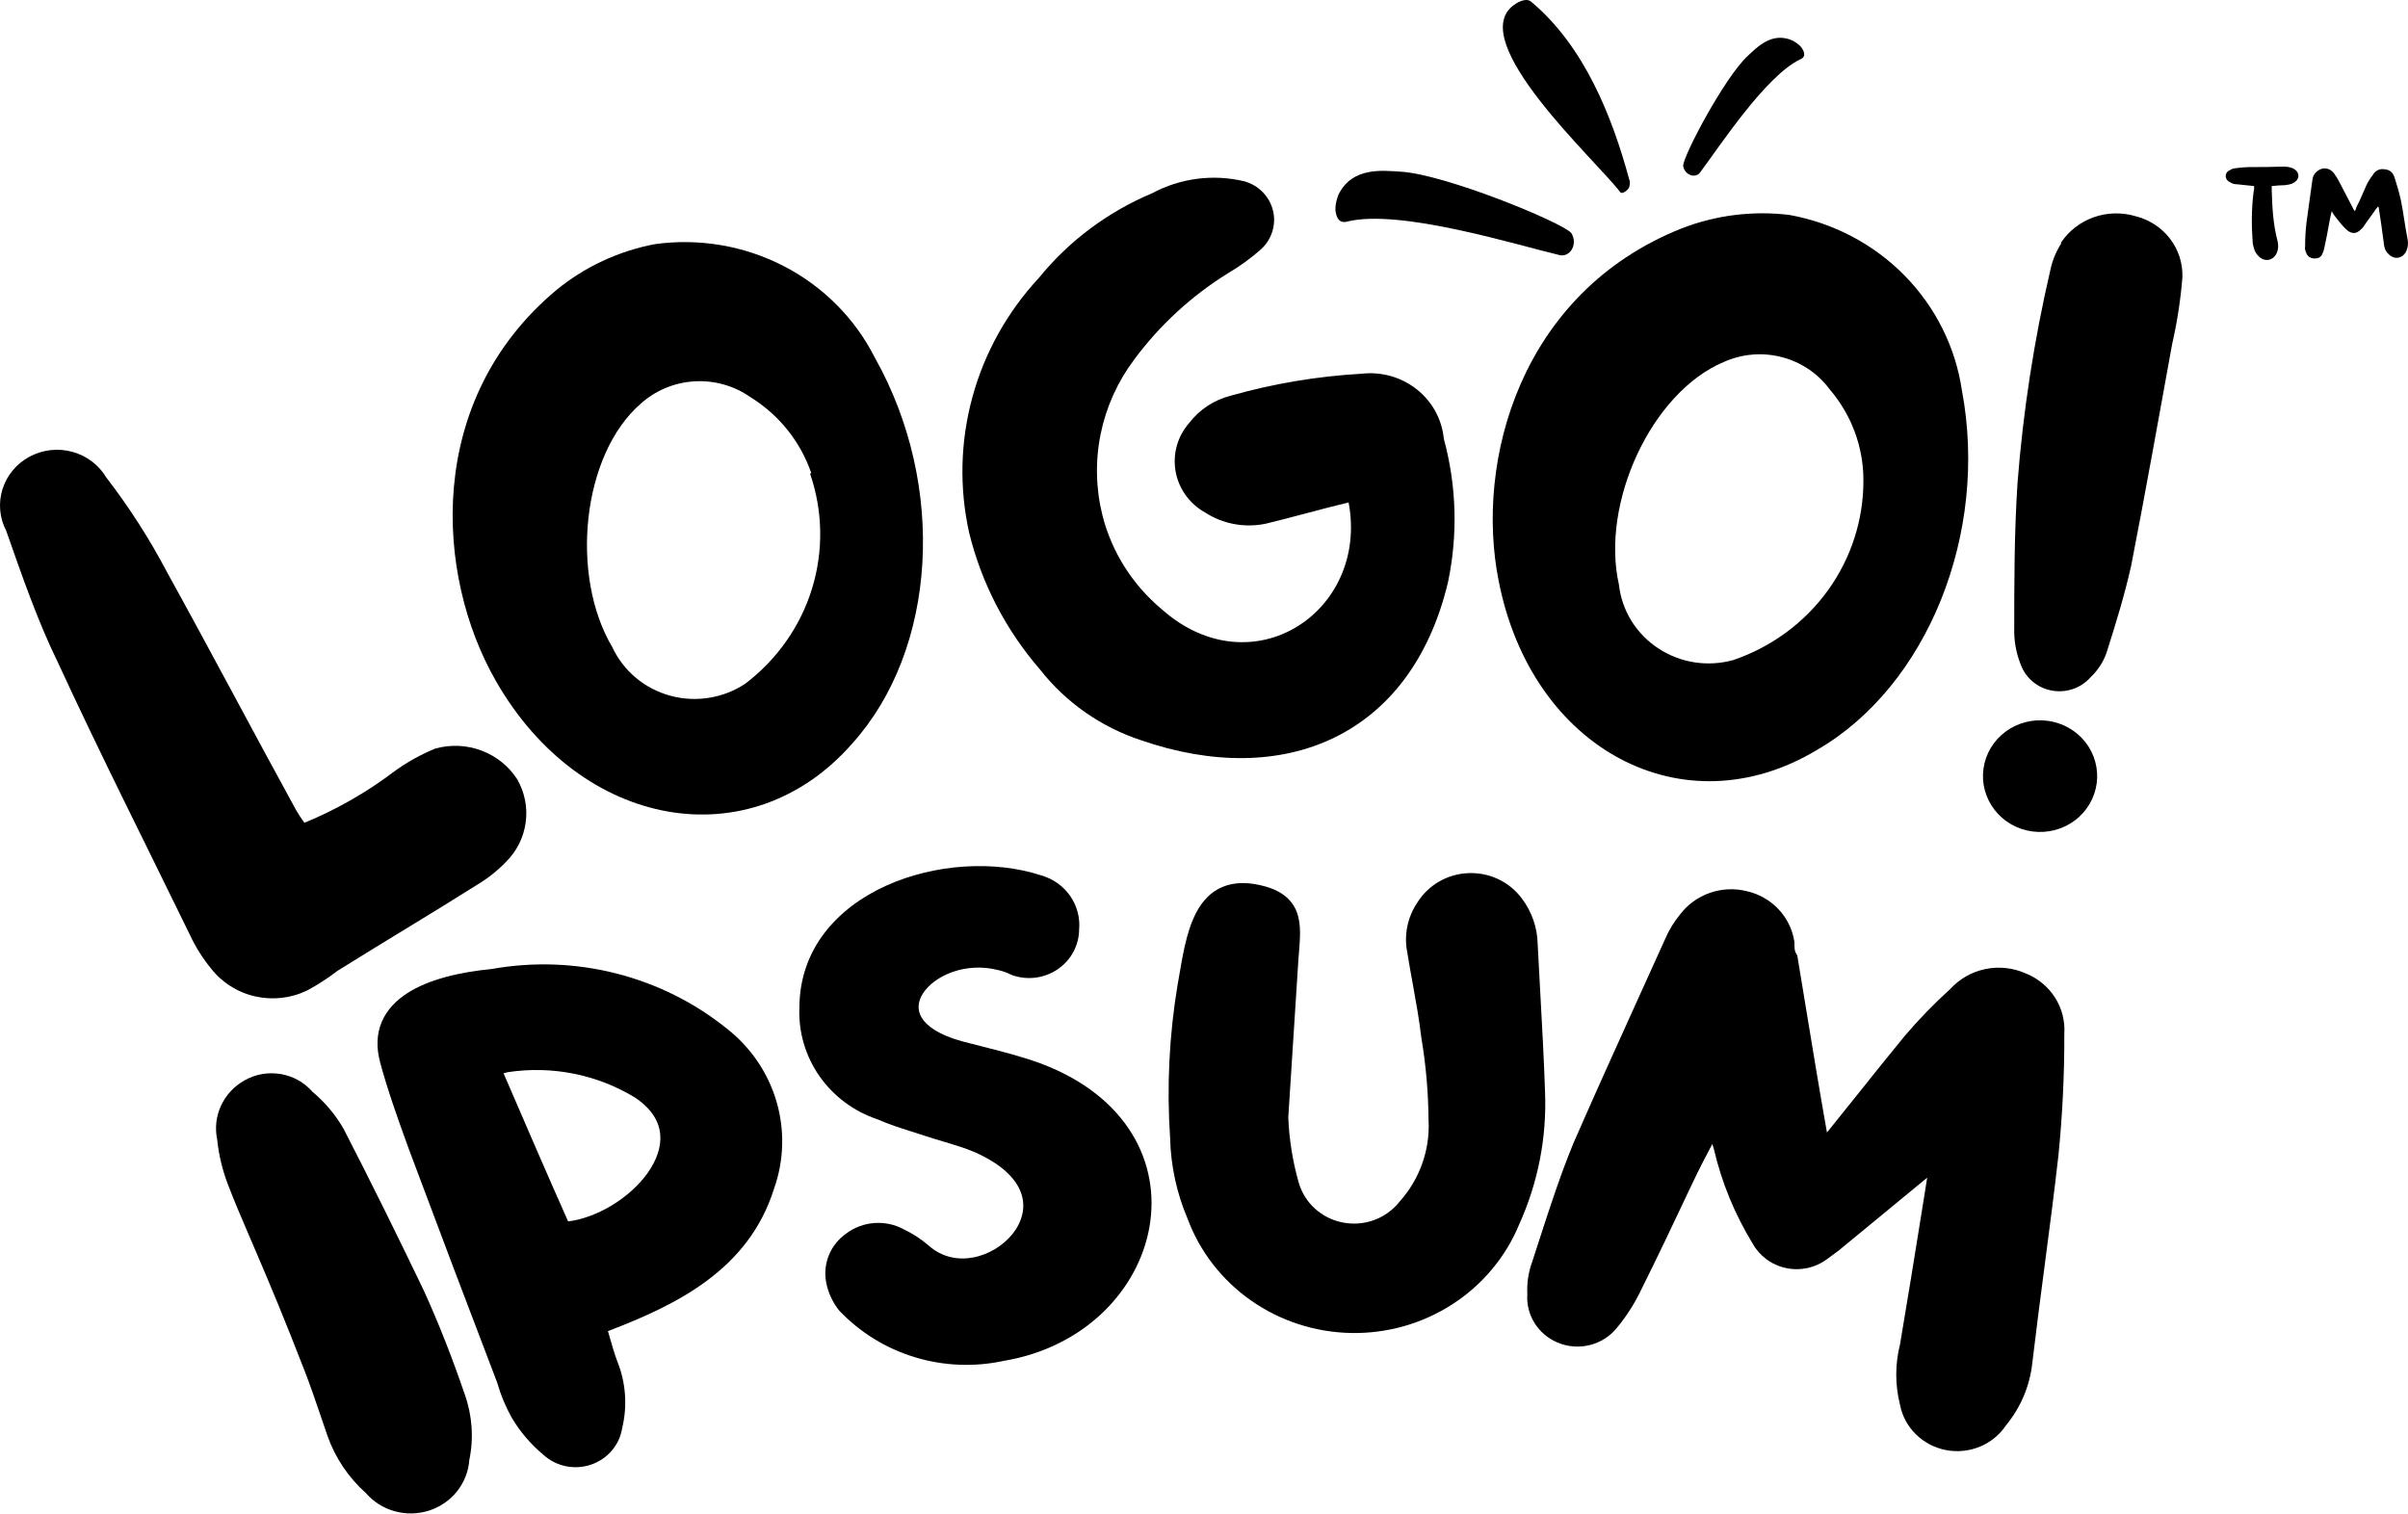
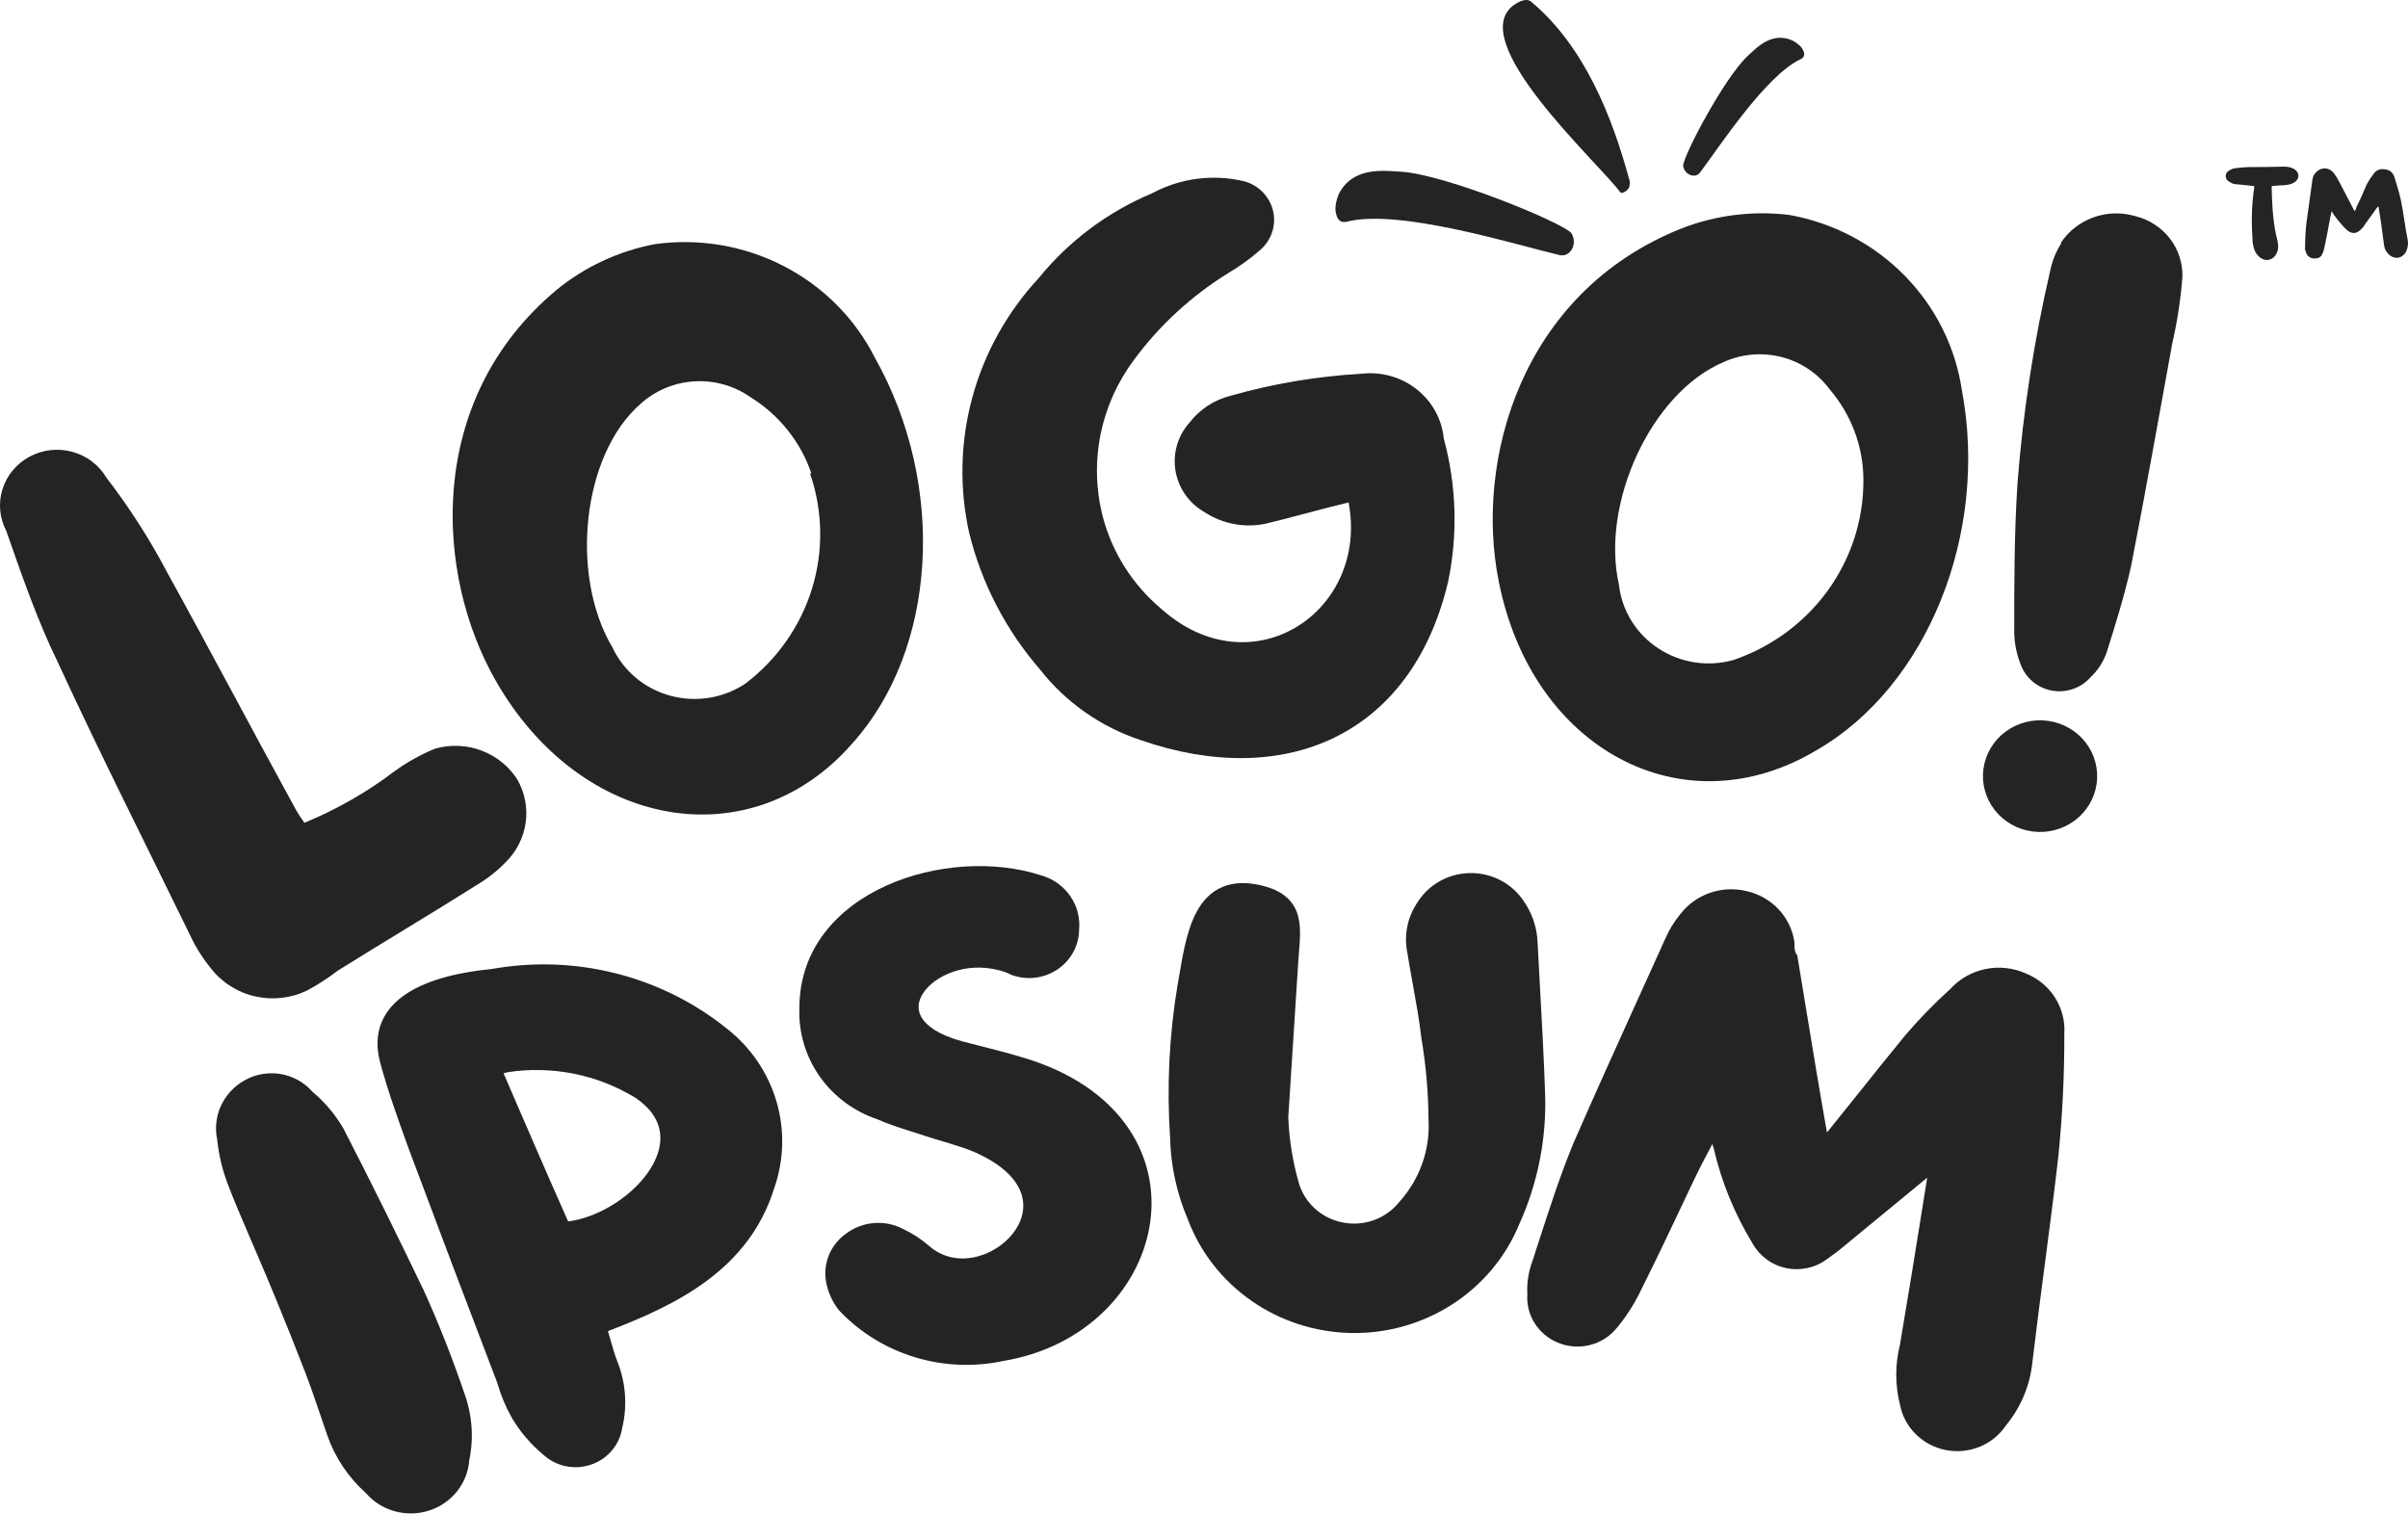
<svg xmlns="http://www.w3.org/2000/svg" id="logo-74" width="70" height="44" viewBox="0 0 70 44" fill="none">
-   <path class="ccustom" d="M65.527 5.409C65.527 5.46 65.527 5.524 65.514 5.562C65.448 6.063 65.448 6.563 65.487 7.076C65.514 7.204 65.54 7.332 65.645 7.435C65.815 7.627 66.078 7.589 66.183 7.358C66.235 7.243 66.235 7.127 66.209 7.012C66.078 6.524 66.052 6.011 66.038 5.511C66.038 5.485 66.038 5.447 66.038 5.409C66.183 5.396 66.314 5.383 66.432 5.383C66.524 5.37 66.603 5.357 66.668 5.319C66.865 5.216 66.865 4.998 66.655 4.895C66.576 4.857 66.471 4.844 66.379 4.844C66.052 4.857 65.724 4.857 65.396 4.857C65.278 4.857 65.159 4.87 65.041 4.883C64.976 4.895 64.897 4.895 64.845 4.934C64.753 4.972 64.7 5.037 64.7 5.126C64.713 5.216 64.753 5.267 64.845 5.306C64.897 5.344 64.963 5.357 65.028 5.357C65.186 5.37 65.356 5.396 65.527 5.409ZM69.134 5.999C69.134 6.011 69.147 6.024 69.147 6.024C69.2 6.37 69.252 6.704 69.292 7.037C69.305 7.153 69.318 7.255 69.397 7.345C69.567 7.563 69.829 7.538 69.948 7.307C70 7.191 70.013 7.076 69.987 6.948C69.908 6.563 69.869 6.178 69.79 5.806C69.738 5.575 69.672 5.357 69.606 5.152C69.567 5.024 69.475 4.934 69.318 4.921C69.16 4.895 69.042 4.972 68.977 5.088C68.898 5.19 68.832 5.293 68.78 5.409C68.688 5.614 68.609 5.819 68.505 6.011C68.491 6.063 68.478 6.101 68.452 6.14C68.439 6.114 68.426 6.101 68.426 6.101C68.255 5.78 68.098 5.46 67.927 5.152C67.901 5.126 67.888 5.101 67.875 5.075C67.796 4.96 67.704 4.895 67.56 4.895C67.429 4.908 67.324 4.985 67.258 5.101C67.232 5.152 67.232 5.19 67.219 5.242C67.166 5.652 67.101 6.063 67.049 6.473C67.022 6.704 67.009 6.935 67.009 7.166C66.996 7.217 67.009 7.281 67.035 7.332C67.062 7.435 67.14 7.499 67.245 7.512C67.376 7.525 67.468 7.486 67.508 7.384C67.547 7.307 67.56 7.243 67.573 7.178C67.626 6.948 67.665 6.73 67.704 6.512C67.731 6.383 67.744 6.281 67.783 6.14C67.809 6.191 67.835 6.229 67.862 6.268C67.98 6.422 68.098 6.576 68.242 6.704C68.386 6.807 68.505 6.794 68.623 6.678C68.649 6.653 68.662 6.64 68.688 6.614C68.806 6.435 68.951 6.255 69.069 6.075C69.095 6.05 69.108 6.024 69.134 5.999Z" fill="#000000" />
-   <path class="ccustom" d="M38.909 5.66C38.818 5.904 38.8 6.08 38.842 6.226C38.889 6.424 39.009 6.489 39.173 6.439C40.714 6.066 44.093 7.124 45.344 7.418C45.639 7.48 45.879 7.108 45.677 6.774C45.383 6.451 42.006 5.067 40.718 4.991C40.213 4.963 39.31 4.837 38.909 5.66Z" fill="#000000" />
-   <path class="ccustom" d="M52.113 1.18C52.278 1.272 52.369 1.361 52.415 1.46C52.482 1.589 52.447 1.679 52.333 1.725C51.315 2.211 49.959 4.303 49.412 5.025C49.28 5.191 48.974 5.094 48.928 4.821C48.937 4.513 50.138 2.242 50.809 1.623C51.072 1.382 51.508 0.908 52.113 1.18Z" fill="#000000" />
-   <path class="ccustom" d="M44.002 0.15C44.2 0.004 44.405 -0.047 44.509 0.048C46.046 1.333 46.861 3.368 47.365 5.231C47.385 5.274 47.386 5.336 47.37 5.401C47.364 5.457 47.323 5.515 47.257 5.561C47.186 5.611 47.126 5.626 47.097 5.583C46.424 4.687 42.577 1.202 44.002 0.15Z" fill="#000000" />
-   <path class="ccustom" d="M11.461 22.428C11.829 22.16 12.23 21.936 12.653 21.763C13.097 21.639 13.569 21.66 13.999 21.822C14.43 21.984 14.794 22.278 15.038 22.661C15.256 23.042 15.342 23.483 15.281 23.916C15.221 24.349 15.019 24.752 14.704 25.062C14.461 25.314 14.184 25.534 13.882 25.715C12.534 26.567 11.175 27.371 9.815 28.222C9.537 28.435 9.242 28.626 8.933 28.793C8.463 29.023 7.925 29.084 7.414 28.967C6.902 28.85 6.448 28.562 6.131 28.152C5.894 27.862 5.693 27.545 5.535 27.208C4.247 24.561 2.911 21.926 1.671 19.233C1.099 18.067 0.634 16.727 0.181 15.432C-0.015 15.056 -0.054 14.62 0.074 14.217C0.202 13.814 0.485 13.476 0.864 13.274C1.243 13.072 1.688 13.022 2.104 13.136C2.519 13.249 2.873 13.517 3.09 13.882C3.757 14.748 4.348 15.669 4.855 16.633C6.143 18.965 7.371 21.297 8.611 23.558C8.683 23.683 8.763 23.804 8.85 23.92C9.783 23.536 10.661 23.035 11.461 22.428Z" fill="#000000" />
-   <path class="ccustom" d="M24.776 21.614C21.831 24.983 16.894 24.132 14.414 19.795C12.649 16.718 12.339 11.634 16.179 8.428C16.999 7.757 17.979 7.3 19.029 7.099C20.316 6.919 21.628 7.141 22.778 7.733C23.928 8.326 24.857 9.259 25.432 10.399C27.531 14.129 27.233 18.886 24.776 21.614ZM23.584 13.756C23.271 12.839 22.643 12.057 21.807 11.541C21.334 11.211 20.759 11.051 20.179 11.087C19.599 11.123 19.05 11.354 18.623 11.739C16.918 13.22 16.56 16.729 17.8 18.816C17.959 19.156 18.191 19.459 18.481 19.702C18.771 19.946 19.112 20.124 19.48 20.225C19.848 20.326 20.234 20.347 20.611 20.287C20.989 20.227 21.348 20.087 21.664 19.877C22.588 19.176 23.266 18.212 23.604 17.117C23.942 16.022 23.922 14.851 23.548 13.768L23.584 13.756Z" fill="#000000" />
-   <path class="ccustom" d="M36.795 15.225C36.494 15.289 36.182 15.292 35.879 15.236C35.576 15.18 35.288 15.066 35.031 14.899C34.806 14.773 34.612 14.6 34.464 14.392C34.316 14.185 34.216 13.947 34.173 13.698C34.13 13.448 34.143 13.192 34.213 12.948C34.283 12.704 34.408 12.479 34.578 12.287C34.874 11.903 35.294 11.628 35.77 11.506C37.013 11.153 38.293 10.938 39.586 10.865C39.87 10.833 40.157 10.856 40.432 10.934C40.707 11.012 40.962 11.143 41.185 11.319C41.407 11.495 41.591 11.712 41.726 11.959C41.861 12.205 41.944 12.475 41.971 12.754C42.343 14.121 42.384 15.554 42.09 16.939C41.017 21.416 37.32 22.955 33.171 21.521C32.006 21.137 30.985 20.423 30.237 19.469C29.241 18.32 28.534 16.958 28.174 15.493C27.883 14.189 27.915 12.835 28.268 11.545C28.62 10.255 29.283 9.067 30.201 8.078C31.073 7.004 32.204 6.159 33.493 5.618C34.307 5.18 35.26 5.055 36.164 5.269C36.369 5.324 36.555 5.432 36.703 5.582C36.85 5.731 36.955 5.917 37.005 6.119C37.055 6.321 37.048 6.533 36.986 6.732C36.924 6.931 36.809 7.11 36.653 7.251C36.355 7.514 36.031 7.749 35.687 7.95C34.627 8.61 33.704 9.461 32.968 10.457C32.485 11.101 32.153 11.841 31.994 12.625C31.836 13.408 31.855 14.216 32.05 14.992C32.32 16.05 32.92 16.999 33.767 17.709C36.39 20.04 39.8 17.79 39.204 14.607C38.334 14.817 37.571 15.039 36.795 15.225Z" fill="#000000" />
-   <path class="ccustom" d="M52.822 21.801C48.946 24.133 44.535 21.801 43.569 16.904C42.865 13.406 44.201 8.51 48.875 6.644C49.869 6.256 50.948 6.12 52.011 6.248C53.288 6.477 54.459 7.091 55.36 8.005C56.26 8.919 56.845 10.087 57.031 11.343C57.818 15.505 56.029 19.947 52.822 21.801ZM54.169 13.954C54.168 12.986 53.818 12.049 53.179 11.308C52.838 10.85 52.345 10.521 51.784 10.379C51.223 10.236 50.629 10.289 50.103 10.527C48.004 11.413 46.526 14.631 47.062 16.997C47.103 17.369 47.227 17.727 47.424 18.047C47.621 18.367 47.888 18.641 48.205 18.849C48.522 19.058 48.881 19.197 49.258 19.256C49.636 19.314 50.022 19.291 50.389 19.189C51.498 18.81 52.459 18.102 53.137 17.164C53.814 16.225 54.175 15.103 54.169 13.954Z" fill="#000000" />
-   <path class="ccustom" d="M60.95 22.78C60.891 23.207 60.662 23.593 60.312 23.855C59.962 24.116 59.52 24.23 59.084 24.173C58.647 24.116 58.252 23.892 57.985 23.549C57.718 23.207 57.6 22.775 57.659 22.349C57.717 21.922 57.947 21.535 58.297 21.274C58.647 21.013 59.089 20.898 59.525 20.956C59.961 21.013 60.357 21.237 60.624 21.579C60.891 21.921 61.008 22.353 60.95 22.78ZM59.913 7.052C60.139 6.714 60.472 6.456 60.861 6.317C61.25 6.179 61.674 6.167 62.071 6.283C62.474 6.382 62.83 6.613 63.08 6.937C63.329 7.262 63.457 7.661 63.442 8.067C63.389 8.718 63.29 9.365 63.144 10.002C62.751 12.159 62.369 14.316 61.952 16.449C61.761 17.3 61.51 18.117 61.236 18.979C61.141 19.249 60.981 19.493 60.771 19.691C60.64 19.839 60.474 19.953 60.286 20.022C60.098 20.091 59.895 20.113 59.697 20.085C59.498 20.057 59.31 19.981 59.15 19.863C58.99 19.745 58.862 19.589 58.78 19.411C58.638 19.09 58.561 18.746 58.553 18.396C58.553 16.951 58.553 15.493 58.649 14.036C58.811 11.956 59.13 9.891 59.602 7.857C59.658 7.584 59.763 7.324 59.913 7.087V7.052Z" fill="#000000" />
-   <path class="ccustom" fill-rule="evenodd" clip-rule="evenodd" d="M6.423 32.149C6.282 32.456 6.244 32.799 6.313 33.128C6.358 33.563 6.459 33.99 6.612 34.401C6.803 34.904 7.017 35.401 7.28 36.014C7.341 36.155 7.404 36.302 7.47 36.457C7.826 37.287 8.272 38.348 8.867 39.884C9.035 40.32 9.184 40.76 9.335 41.203C9.396 41.381 9.457 41.561 9.519 41.741C9.743 42.38 10.129 42.955 10.639 43.41C10.856 43.661 11.144 43.843 11.467 43.934C11.796 44.027 12.145 44.021 12.471 43.917C12.796 43.813 13.082 43.616 13.291 43.351C13.496 43.091 13.618 42.778 13.642 42.45C13.775 41.813 13.729 41.152 13.51 40.538C13.162 39.517 12.766 38.496 12.309 37.496L12.307 37.492C11.555 35.928 10.791 34.375 9.99 32.822L9.984 32.811C9.75 32.406 9.446 32.045 9.085 31.742C8.85 31.472 8.527 31.29 8.17 31.227C7.805 31.163 7.429 31.227 7.109 31.409C6.806 31.578 6.566 31.837 6.423 32.149Z" fill="#000000" />
-   <path class="ccustom" fill-rule="evenodd" clip-rule="evenodd" d="M17.906 28.299C16.727 28 15.496 27.957 14.298 28.171C13.371 28.261 12.458 28.47 11.825 28.884C11.503 29.095 11.242 29.366 11.097 29.71C10.951 30.056 10.933 30.452 11.052 30.893C11.27 31.701 11.553 32.486 11.835 33.269L11.881 33.396L11.882 33.399C12.732 35.673 13.589 37.94 14.454 40.199C14.555 40.555 14.698 40.898 14.88 41.222L14.883 41.228C15.123 41.63 15.431 41.99 15.793 42.292C15.975 42.459 16.199 42.574 16.442 42.625C16.687 42.677 16.943 42.662 17.18 42.581C17.417 42.501 17.628 42.359 17.788 42.169C17.945 41.983 18.049 41.759 18.086 41.521C18.243 40.872 18.193 40.193 17.943 39.573C17.865 39.365 17.803 39.152 17.739 38.927C17.718 38.853 17.696 38.776 17.673 38.699C19.653 37.942 21.761 36.924 22.502 34.556C22.792 33.738 22.816 32.852 22.571 32.019C22.326 31.186 21.822 30.447 21.13 29.905C20.188 29.146 19.087 28.598 17.906 28.299ZM14.638 31.203C14.677 31.192 14.716 31.182 14.756 31.172C16.045 30.974 17.365 31.238 18.471 31.916C18.958 32.247 19.158 32.616 19.192 32.97C19.228 33.335 19.092 33.73 18.82 34.111C18.304 34.828 17.364 35.403 16.515 35.51C15.896 34.117 15.268 32.666 14.638 31.203Z" fill="#000000" />
-   <path class="ccustom" d="M25.765 25.747C27.168 25.113 28.907 25.004 30.268 25.45C30.611 25.547 30.908 25.758 31.109 26.047C31.309 26.334 31.401 26.679 31.37 27.024C31.368 27.249 31.312 27.469 31.206 27.668C31.098 27.871 30.942 28.045 30.751 28.176C30.56 28.307 30.339 28.392 30.108 28.422C29.876 28.452 29.64 28.427 29.421 28.349L29.404 28.343L29.388 28.335C29.276 28.278 29.157 28.235 29.033 28.206L29.025 28.205C28.068 27.956 27.165 28.368 26.835 28.874C26.678 29.115 26.659 29.359 26.79 29.581C26.93 29.818 27.274 30.084 27.97 30.274C28.162 30.325 28.358 30.375 28.557 30.425C29.108 30.565 29.68 30.71 30.233 30.91L30.235 30.911C32.788 31.861 33.739 33.827 33.413 35.677C33.091 37.507 31.529 39.171 29.179 39.564C28.324 39.749 27.434 39.713 26.598 39.459C25.759 39.205 25.003 38.74 24.405 38.111L24.39 38.095C24.201 37.858 24.074 37.58 24.017 37.284C23.966 37.018 23.993 36.742 24.096 36.49C24.198 36.24 24.372 36.023 24.595 35.865C24.831 35.686 25.116 35.579 25.414 35.557C25.71 35.534 26.008 35.597 26.268 35.738C26.529 35.861 26.771 36.018 26.988 36.205L26.992 36.208C27.377 36.552 27.842 36.641 28.288 36.558C28.741 36.474 29.167 36.212 29.441 35.865C29.713 35.52 29.822 35.109 29.692 34.711C29.562 34.31 29.17 33.861 28.308 33.485C28.083 33.391 27.85 33.316 27.607 33.243C27.541 33.223 27.475 33.203 27.407 33.183C27.228 33.13 27.043 33.075 26.862 33.014C26.737 32.973 26.613 32.933 26.49 32.894C26.155 32.788 25.829 32.684 25.514 32.544C24.83 32.316 24.239 31.879 23.829 31.297C23.417 30.712 23.21 30.013 23.238 29.304C23.24 27.575 24.353 26.385 25.765 25.747Z" fill="#000000" />
-   <path class="ccustom" d="M43.562 25.563C43.29 25.433 42.989 25.372 42.686 25.384C42.383 25.396 42.089 25.481 41.828 25.633C41.57 25.783 41.353 25.994 41.198 26.246C41.056 26.458 40.957 26.696 40.908 26.945C40.859 27.194 40.86 27.45 40.911 27.699C40.962 28.018 41.018 28.329 41.074 28.635C41.166 29.142 41.255 29.637 41.314 30.142L41.316 30.155C41.45 30.948 41.521 31.749 41.527 32.552L41.528 32.563C41.574 33.431 41.271 34.281 40.686 34.934L40.677 34.945C40.486 35.184 40.231 35.366 39.941 35.472C39.651 35.577 39.336 35.601 39.032 35.541C38.728 35.482 38.448 35.341 38.221 35.134C37.995 34.928 37.832 34.663 37.75 34.37C37.576 33.755 37.475 33.121 37.45 32.483L37.747 27.857C37.752 27.797 37.757 27.735 37.762 27.672C37.773 27.531 37.785 27.388 37.789 27.255C37.796 27.058 37.79 26.856 37.743 26.665C37.696 26.47 37.605 26.284 37.443 26.126C37.283 25.969 37.067 25.853 36.795 25.775C36.304 25.636 35.888 25.64 35.542 25.784C35.195 25.927 34.958 26.194 34.79 26.502C34.623 26.808 34.516 27.17 34.435 27.532C34.375 27.801 34.327 28.083 34.281 28.352C34.265 28.445 34.249 28.535 34.234 28.624L34.233 28.626C33.988 30.1 33.914 31.596 34.015 33.086C34.034 33.891 34.206 34.686 34.522 35.429C34.878 36.389 35.524 37.221 36.374 37.814C37.225 38.409 38.241 38.736 39.288 38.754C40.334 38.771 41.361 38.477 42.232 37.911C43.102 37.346 43.777 36.535 44.166 35.588C44.711 34.38 44.967 33.067 44.914 31.748C44.882 30.785 44.828 29.815 44.775 28.85C44.749 28.376 44.723 27.904 44.699 27.434C44.688 26.963 44.529 26.507 44.244 26.127C44.068 25.887 43.834 25.693 43.562 25.563Z" fill="#000000" />
-   <path class="ccustom" d="M53.196 32.817C53.169 32.852 53.139 32.887 53.109 32.924C52.888 31.675 52.682 30.427 52.477 29.177C52.403 28.728 52.329 28.277 52.255 27.828L52.246 27.778L52.219 27.735C52.168 27.653 52.163 27.573 52.163 27.403V27.383L52.16 27.364C52.104 27.012 51.941 26.684 51.692 26.424C51.444 26.165 51.122 25.984 50.768 25.906C50.414 25.82 50.043 25.839 49.7 25.96C49.358 26.08 49.06 26.296 48.843 26.581C48.662 26.8 48.514 27.043 48.404 27.302C48.152 27.86 47.898 28.42 47.644 28.981L47.639 28.991C47.004 30.392 46.365 31.803 45.744 33.225L45.742 33.229C45.361 34.151 45.047 35.123 44.733 36.091C44.67 36.284 44.608 36.478 44.545 36.67C44.432 36.976 44.382 37.3 44.399 37.625C44.379 37.916 44.45 38.205 44.603 38.455C44.759 38.71 44.994 38.911 45.273 39.029C45.569 39.156 45.899 39.183 46.213 39.105C46.525 39.028 46.803 38.852 47.002 38.604C47.256 38.298 47.474 37.965 47.652 37.612C48.178 36.56 48.681 35.496 49.181 34.436C49.375 34.026 49.563 33.659 49.777 33.259C49.792 33.308 49.807 33.356 49.822 33.404C50.046 34.37 50.425 35.295 50.944 36.145C51.042 36.325 51.179 36.482 51.345 36.606C51.513 36.732 51.707 36.82 51.913 36.864C52.119 36.909 52.333 36.909 52.54 36.865C52.746 36.821 52.94 36.733 53.108 36.608L53.441 36.364L56.023 34.238L55.871 35.189C55.661 36.497 55.453 37.794 55.232 39.091C55.087 39.666 55.088 40.267 55.233 40.842C55.295 41.165 55.455 41.463 55.692 41.697C55.931 41.933 56.237 42.094 56.57 42.158C56.903 42.222 57.248 42.186 57.561 42.056C57.868 41.928 58.13 41.713 58.313 41.44C58.739 40.923 59.004 40.298 59.077 39.638C59.187 38.706 59.31 37.762 59.434 36.818C59.577 35.73 59.72 34.642 59.84 33.575L59.84 33.572C59.956 32.404 60.013 31.231 60.009 30.058C60.034 29.687 59.94 29.318 59.739 29.002C59.537 28.685 59.238 28.439 58.884 28.298C58.517 28.135 58.105 28.091 57.71 28.174C57.318 28.256 56.963 28.458 56.696 28.751C56.22 29.181 55.773 29.642 55.359 30.13L55.356 30.134C54.904 30.685 54.454 31.247 54.008 31.806C53.736 32.145 53.465 32.484 53.196 32.817Z" fill="#000000" />
+   <path class="ccustom" d="M65.527 5.409C65.527 5.46 65.527 5.524 65.514 5.562C65.448 6.063 65.448 6.563 65.487 7.076C65.514 7.204 65.54 7.332 65.645 7.435C65.815 7.627 66.078 7.589 66.183 7.358C66.235 7.243 66.235 7.127 66.209 7.012C66.078 6.524 66.052 6.011 66.038 5.511C66.038 5.485 66.038 5.447 66.038 5.409C66.183 5.396 66.314 5.383 66.432 5.383C66.524 5.37 66.603 5.357 66.668 5.319C66.865 5.216 66.865 4.998 66.655 4.895C66.576 4.857 66.471 4.844 66.379 4.844C66.052 4.857 65.724 4.857 65.396 4.857C65.278 4.857 65.159 4.87 65.041 4.883C64.976 4.895 64.897 4.895 64.845 4.934C64.753 4.972 64.7 5.037 64.7 5.126C64.713 5.216 64.753 5.267 64.845 5.306C64.897 5.344 64.963 5.357 65.028 5.357C65.186 5.37 65.356 5.396 65.527 5.409ZM69.134 5.999C69.134 6.011 69.147 6.024 69.147 6.024C69.2 6.37 69.252 6.704 69.292 7.037C69.305 7.153 69.318 7.255 69.397 7.345C69.567 7.563 69.829 7.538 69.948 7.307C70 7.191 70.013 7.076 69.987 6.948C69.908 6.563 69.869 6.178 69.79 5.806C69.738 5.575 69.672 5.357 69.606 5.152C69.567 5.024 69.475 4.934 69.318 4.921C69.16 4.895 69.042 4.972 68.977 5.088C68.898 5.19 68.832 5.293 68.78 5.409C68.688 5.614 68.609 5.819 68.505 6.011C68.491 6.063 68.478 6.101 68.452 6.14C68.439 6.114 68.426 6.101 68.426 6.101C68.255 5.78 68.098 5.46 67.927 5.152C67.901 5.126 67.888 5.101 67.875 5.075C67.796 4.96 67.704 4.895 67.56 4.895C67.429 4.908 67.324 4.985 67.258 5.101C67.232 5.152 67.232 5.19 67.219 5.242C67.166 5.652 67.101 6.063 67.049 6.473C67.022 6.704 67.009 6.935 67.009 7.166C66.996 7.217 67.009 7.281 67.035 7.332C67.062 7.435 67.14 7.499 67.245 7.512C67.376 7.525 67.468 7.486 67.508 7.384C67.547 7.307 67.56 7.243 67.573 7.178C67.626 6.948 67.665 6.73 67.704 6.512C67.731 6.383 67.744 6.281 67.783 6.14C67.809 6.191 67.835 6.229 67.862 6.268C67.98 6.422 68.098 6.576 68.242 6.704C68.386 6.807 68.505 6.794 68.623 6.678C68.649 6.653 68.662 6.64 68.688 6.614C68.806 6.435 68.951 6.255 69.069 6.075C69.095 6.05 69.108 6.024 69.134 5.999Z" fill="#252422" />
+   <path class="ccustom" d="M38.909 5.66C38.818 5.904 38.8 6.08 38.842 6.226C38.889 6.424 39.009 6.489 39.173 6.439C40.714 6.066 44.093 7.124 45.344 7.418C45.639 7.48 45.879 7.108 45.677 6.774C45.383 6.451 42.006 5.067 40.718 4.991C40.213 4.963 39.31 4.837 38.909 5.66Z" fill="#252422" />
+   <path class="ccustom" d="M52.113 1.18C52.278 1.272 52.369 1.361 52.415 1.46C52.482 1.589 52.447 1.679 52.333 1.725C51.315 2.211 49.959 4.303 49.412 5.025C49.28 5.191 48.974 5.094 48.928 4.821C48.937 4.513 50.138 2.242 50.809 1.623C51.072 1.382 51.508 0.908 52.113 1.18Z" fill="#252422" />
+   <path class="ccustom" d="M44.002 0.15C44.2 0.004 44.405 -0.047 44.509 0.048C46.046 1.333 46.861 3.368 47.365 5.231C47.385 5.274 47.386 5.336 47.37 5.401C47.364 5.457 47.323 5.515 47.257 5.561C47.186 5.611 47.126 5.626 47.097 5.583C46.424 4.687 42.577 1.202 44.002 0.15Z" fill="#252422" />
+   <path class="ccustom" d="M11.461 22.428C11.829 22.16 12.23 21.936 12.653 21.763C13.097 21.639 13.569 21.66 13.999 21.822C14.43 21.984 14.794 22.278 15.038 22.661C15.256 23.042 15.342 23.483 15.281 23.916C15.221 24.349 15.019 24.752 14.704 25.062C14.461 25.314 14.184 25.534 13.882 25.715C12.534 26.567 11.175 27.371 9.815 28.222C9.537 28.435 9.242 28.626 8.933 28.793C8.463 29.023 7.925 29.084 7.414 28.967C6.902 28.85 6.448 28.562 6.131 28.152C5.894 27.862 5.693 27.545 5.535 27.208C4.247 24.561 2.911 21.926 1.671 19.233C1.099 18.067 0.634 16.727 0.181 15.432C-0.015 15.056 -0.054 14.62 0.074 14.217C0.202 13.814 0.485 13.476 0.864 13.274C1.243 13.072 1.688 13.022 2.104 13.136C2.519 13.249 2.873 13.517 3.09 13.882C3.757 14.748 4.348 15.669 4.855 16.633C6.143 18.965 7.371 21.297 8.611 23.558C8.683 23.683 8.763 23.804 8.85 23.92C9.783 23.536 10.661 23.035 11.461 22.428Z" fill="#252422" />
+   <path class="ccustom" d="M24.776 21.614C21.831 24.983 16.894 24.132 14.414 19.795C12.649 16.718 12.339 11.634 16.179 8.428C16.999 7.757 17.979 7.3 19.029 7.099C20.316 6.919 21.628 7.141 22.778 7.733C23.928 8.326 24.857 9.259 25.432 10.399C27.531 14.129 27.233 18.886 24.776 21.614ZM23.584 13.756C23.271 12.839 22.643 12.057 21.807 11.541C21.334 11.211 20.759 11.051 20.179 11.087C19.599 11.123 19.05 11.354 18.623 11.739C16.918 13.22 16.56 16.729 17.8 18.816C17.959 19.156 18.191 19.459 18.481 19.702C18.771 19.946 19.112 20.124 19.48 20.225C19.848 20.326 20.234 20.347 20.611 20.287C20.989 20.227 21.348 20.087 21.664 19.877C22.588 19.176 23.266 18.212 23.604 17.117C23.942 16.022 23.922 14.851 23.548 13.768L23.584 13.756Z" fill="#252422" />
+   <path class="ccustom" d="M36.795 15.225C36.494 15.289 36.182 15.292 35.879 15.236C35.576 15.18 35.288 15.066 35.031 14.899C34.806 14.773 34.612 14.6 34.464 14.392C34.316 14.185 34.216 13.947 34.173 13.698C34.13 13.448 34.143 13.192 34.213 12.948C34.283 12.704 34.408 12.479 34.578 12.287C34.874 11.903 35.294 11.628 35.77 11.506C37.013 11.153 38.293 10.938 39.586 10.865C39.87 10.833 40.157 10.856 40.432 10.934C40.707 11.012 40.962 11.143 41.185 11.319C41.407 11.495 41.591 11.712 41.726 11.959C41.861 12.205 41.944 12.475 41.971 12.754C42.343 14.121 42.384 15.554 42.09 16.939C41.017 21.416 37.32 22.955 33.171 21.521C32.006 21.137 30.985 20.423 30.237 19.469C29.241 18.32 28.534 16.958 28.174 15.493C27.883 14.189 27.915 12.835 28.268 11.545C28.62 10.255 29.283 9.067 30.201 8.078C31.073 7.004 32.204 6.159 33.493 5.618C34.307 5.18 35.26 5.055 36.164 5.269C36.369 5.324 36.555 5.432 36.703 5.582C36.85 5.731 36.955 5.917 37.005 6.119C37.055 6.321 37.048 6.533 36.986 6.732C36.924 6.931 36.809 7.11 36.653 7.251C36.355 7.514 36.031 7.749 35.687 7.95C34.627 8.61 33.704 9.461 32.968 10.457C32.485 11.101 32.153 11.841 31.994 12.625C31.836 13.408 31.855 14.216 32.05 14.992C32.32 16.05 32.92 16.999 33.767 17.709C36.39 20.04 39.8 17.79 39.204 14.607C38.334 14.817 37.571 15.039 36.795 15.225Z" fill="#252422" />
+   <path class="ccustom" d="M52.822 21.801C48.946 24.133 44.535 21.801 43.569 16.904C42.865 13.406 44.201 8.51 48.875 6.644C49.869 6.256 50.948 6.12 52.011 6.248C53.288 6.477 54.459 7.091 55.36 8.005C56.26 8.919 56.845 10.087 57.031 11.343C57.818 15.505 56.029 19.947 52.822 21.801ZM54.169 13.954C54.168 12.986 53.818 12.049 53.179 11.308C52.838 10.85 52.345 10.521 51.784 10.379C51.223 10.236 50.629 10.289 50.103 10.527C48.004 11.413 46.526 14.631 47.062 16.997C47.103 17.369 47.227 17.727 47.424 18.047C47.621 18.367 47.888 18.641 48.205 18.849C48.522 19.058 48.881 19.197 49.258 19.256C49.636 19.314 50.022 19.291 50.389 19.189C51.498 18.81 52.459 18.102 53.137 17.164C53.814 16.225 54.175 15.103 54.169 13.954Z" fill="#252422" />
+   <path class="ccustom" d="M60.95 22.78C60.891 23.207 60.662 23.593 60.312 23.855C59.962 24.116 59.52 24.23 59.084 24.173C58.647 24.116 58.252 23.892 57.985 23.549C57.718 23.207 57.6 22.775 57.659 22.349C57.717 21.922 57.947 21.535 58.297 21.274C58.647 21.013 59.089 20.898 59.525 20.956C59.961 21.013 60.357 21.237 60.624 21.579C60.891 21.921 61.008 22.353 60.95 22.78ZM59.913 7.052C60.139 6.714 60.472 6.456 60.861 6.317C61.25 6.179 61.674 6.167 62.071 6.283C62.474 6.382 62.83 6.613 63.08 6.937C63.329 7.262 63.457 7.661 63.442 8.067C63.389 8.718 63.29 9.365 63.144 10.002C62.751 12.159 62.369 14.316 61.952 16.449C61.761 17.3 61.51 18.117 61.236 18.979C61.141 19.249 60.981 19.493 60.771 19.691C60.64 19.839 60.474 19.953 60.286 20.022C60.098 20.091 59.895 20.113 59.697 20.085C59.498 20.057 59.31 19.981 59.15 19.863C58.99 19.745 58.862 19.589 58.78 19.411C58.638 19.09 58.561 18.746 58.553 18.396C58.553 16.951 58.553 15.493 58.649 14.036C58.811 11.956 59.13 9.891 59.602 7.857C59.658 7.584 59.763 7.324 59.913 7.087V7.052Z" fill="#252422" />
+   <path class="ccustom" fill-rule="evenodd" clip-rule="evenodd" d="M6.423 32.149C6.282 32.456 6.244 32.799 6.313 33.128C6.358 33.563 6.459 33.99 6.612 34.401C6.803 34.904 7.017 35.401 7.28 36.014C7.341 36.155 7.404 36.302 7.47 36.457C7.826 37.287 8.272 38.348 8.867 39.884C9.035 40.32 9.184 40.76 9.335 41.203C9.396 41.381 9.457 41.561 9.519 41.741C9.743 42.38 10.129 42.955 10.639 43.41C10.856 43.661 11.144 43.843 11.467 43.934C11.796 44.027 12.145 44.021 12.471 43.917C12.796 43.813 13.082 43.616 13.291 43.351C13.496 43.091 13.618 42.778 13.642 42.45C13.775 41.813 13.729 41.152 13.51 40.538C13.162 39.517 12.766 38.496 12.309 37.496L12.307 37.492C11.555 35.928 10.791 34.375 9.99 32.822L9.984 32.811C9.75 32.406 9.446 32.045 9.085 31.742C8.85 31.472 8.527 31.29 8.17 31.227C7.805 31.163 7.429 31.227 7.109 31.409C6.806 31.578 6.566 31.837 6.423 32.149Z" fill="#252422" />
+   <path class="ccustom" fill-rule="evenodd" clip-rule="evenodd" d="M17.906 28.299C16.727 28 15.496 27.957 14.298 28.171C13.371 28.261 12.458 28.47 11.825 28.884C11.503 29.095 11.242 29.366 11.097 29.71C10.951 30.056 10.933 30.452 11.052 30.893C11.27 31.701 11.553 32.486 11.835 33.269L11.881 33.396L11.882 33.399C12.732 35.673 13.589 37.94 14.454 40.199C14.555 40.555 14.698 40.898 14.88 41.222L14.883 41.228C15.123 41.63 15.431 41.99 15.793 42.292C15.975 42.459 16.199 42.574 16.442 42.625C16.687 42.677 16.943 42.662 17.18 42.581C17.417 42.501 17.628 42.359 17.788 42.169C17.945 41.983 18.049 41.759 18.086 41.521C18.243 40.872 18.193 40.193 17.943 39.573C17.865 39.365 17.803 39.152 17.739 38.927C17.718 38.853 17.696 38.776 17.673 38.699C19.653 37.942 21.761 36.924 22.502 34.556C22.792 33.738 22.816 32.852 22.571 32.019C22.326 31.186 21.822 30.447 21.13 29.905C20.188 29.146 19.087 28.598 17.906 28.299ZM14.638 31.203C14.677 31.192 14.716 31.182 14.756 31.172C16.045 30.974 17.365 31.238 18.471 31.916C18.958 32.247 19.158 32.616 19.192 32.97C19.228 33.335 19.092 33.73 18.82 34.111C18.304 34.828 17.364 35.403 16.515 35.51C15.896 34.117 15.268 32.666 14.638 31.203Z" fill="#252422" />
+   <path class="ccustom" d="M25.765 25.747C27.168 25.113 28.907 25.004 30.268 25.45C30.611 25.547 30.908 25.758 31.109 26.047C31.309 26.334 31.401 26.679 31.37 27.024C31.368 27.249 31.312 27.469 31.206 27.668C31.098 27.871 30.942 28.045 30.751 28.176C30.56 28.307 30.339 28.392 30.108 28.422C29.876 28.452 29.64 28.427 29.421 28.349L29.404 28.343L29.388 28.335C29.276 28.278 29.157 28.235 29.033 28.206L29.025 28.205C28.068 27.956 27.165 28.368 26.835 28.874C26.678 29.115 26.659 29.359 26.79 29.581C26.93 29.818 27.274 30.084 27.97 30.274C28.162 30.325 28.358 30.375 28.557 30.425C29.108 30.565 29.68 30.71 30.233 30.91L30.235 30.911C32.788 31.861 33.739 33.827 33.413 35.677C33.091 37.507 31.529 39.171 29.179 39.564C28.324 39.749 27.434 39.713 26.598 39.459C25.759 39.205 25.003 38.74 24.405 38.111L24.39 38.095C24.201 37.858 24.074 37.58 24.017 37.284C23.966 37.018 23.993 36.742 24.096 36.49C24.198 36.24 24.372 36.023 24.595 35.865C24.831 35.686 25.116 35.579 25.414 35.557C25.71 35.534 26.008 35.597 26.268 35.738C26.529 35.861 26.771 36.018 26.988 36.205L26.992 36.208C27.377 36.552 27.842 36.641 28.288 36.558C28.741 36.474 29.167 36.212 29.441 35.865C29.713 35.52 29.822 35.109 29.692 34.711C29.562 34.31 29.17 33.861 28.308 33.485C28.083 33.391 27.85 33.316 27.607 33.243C27.541 33.223 27.475 33.203 27.407 33.183C27.228 33.13 27.043 33.075 26.862 33.014C26.737 32.973 26.613 32.933 26.49 32.894C26.155 32.788 25.829 32.684 25.514 32.544C24.83 32.316 24.239 31.879 23.829 31.297C23.417 30.712 23.21 30.013 23.238 29.304C23.24 27.575 24.353 26.385 25.765 25.747Z" fill="#252422" />
+   <path class="ccustom" d="M43.562 25.563C43.29 25.433 42.989 25.372 42.686 25.384C42.383 25.396 42.089 25.481 41.828 25.633C41.57 25.783 41.353 25.994 41.198 26.246C41.056 26.458 40.957 26.696 40.908 26.945C40.859 27.194 40.86 27.45 40.911 27.699C40.962 28.018 41.018 28.329 41.074 28.635C41.166 29.142 41.255 29.637 41.314 30.142L41.316 30.155C41.45 30.948 41.521 31.749 41.527 32.552L41.528 32.563C41.574 33.431 41.271 34.281 40.686 34.934L40.677 34.945C40.486 35.184 40.231 35.366 39.941 35.472C39.651 35.577 39.336 35.601 39.032 35.541C38.728 35.482 38.448 35.341 38.221 35.134C37.995 34.928 37.832 34.663 37.75 34.37C37.576 33.755 37.475 33.121 37.45 32.483L37.747 27.857C37.752 27.797 37.757 27.735 37.762 27.672C37.773 27.531 37.785 27.388 37.789 27.255C37.796 27.058 37.79 26.856 37.743 26.665C37.696 26.47 37.605 26.284 37.443 26.126C37.283 25.969 37.067 25.853 36.795 25.775C36.304 25.636 35.888 25.64 35.542 25.784C35.195 25.927 34.958 26.194 34.79 26.502C34.623 26.808 34.516 27.17 34.435 27.532C34.375 27.801 34.327 28.083 34.281 28.352C34.265 28.445 34.249 28.535 34.234 28.624L34.233 28.626C33.988 30.1 33.914 31.596 34.015 33.086C34.034 33.891 34.206 34.686 34.522 35.429C34.878 36.389 35.524 37.221 36.374 37.814C37.225 38.409 38.241 38.736 39.288 38.754C40.334 38.771 41.361 38.477 42.232 37.911C43.102 37.346 43.777 36.535 44.166 35.588C44.711 34.38 44.967 33.067 44.914 31.748C44.882 30.785 44.828 29.815 44.775 28.85C44.749 28.376 44.723 27.904 44.699 27.434C44.688 26.963 44.529 26.507 44.244 26.127C44.068 25.887 43.834 25.693 43.562 25.563Z" fill="#252422" />
+   <path class="ccustom" d="M53.196 32.817C53.169 32.852 53.139 32.887 53.109 32.924C52.888 31.675 52.682 30.427 52.477 29.177C52.403 28.728 52.329 28.277 52.255 27.828L52.246 27.778L52.219 27.735C52.168 27.653 52.163 27.573 52.163 27.403V27.383L52.16 27.364C52.104 27.012 51.941 26.684 51.692 26.424C51.444 26.165 51.122 25.984 50.768 25.906C50.414 25.82 50.043 25.839 49.7 25.96C49.358 26.08 49.06 26.296 48.843 26.581C48.662 26.8 48.514 27.043 48.404 27.302C48.152 27.86 47.898 28.42 47.644 28.981L47.639 28.991C47.004 30.392 46.365 31.803 45.744 33.225L45.742 33.229C45.361 34.151 45.047 35.123 44.733 36.091C44.67 36.284 44.608 36.478 44.545 36.67C44.432 36.976 44.382 37.3 44.399 37.625C44.379 37.916 44.45 38.205 44.603 38.455C44.759 38.71 44.994 38.911 45.273 39.029C45.569 39.156 45.899 39.183 46.213 39.105C46.525 39.028 46.803 38.852 47.002 38.604C47.256 38.298 47.474 37.965 47.652 37.612C48.178 36.56 48.681 35.496 49.181 34.436C49.375 34.026 49.563 33.659 49.777 33.259C49.792 33.308 49.807 33.356 49.822 33.404C50.046 34.37 50.425 35.295 50.944 36.145C51.042 36.325 51.179 36.482 51.345 36.606C51.513 36.732 51.707 36.82 51.913 36.864C52.119 36.909 52.333 36.909 52.54 36.865C52.746 36.821 52.94 36.733 53.108 36.608L53.441 36.364L56.023 34.238L55.871 35.189C55.661 36.497 55.453 37.794 55.232 39.091C55.087 39.666 55.088 40.267 55.233 40.842C55.295 41.165 55.455 41.463 55.692 41.697C55.931 41.933 56.237 42.094 56.57 42.158C56.903 42.222 57.248 42.186 57.561 42.056C57.868 41.928 58.13 41.713 58.313 41.44C58.739 40.923 59.004 40.298 59.077 39.638C59.187 38.706 59.31 37.762 59.434 36.818C59.577 35.73 59.72 34.642 59.84 33.575L59.84 33.572C59.956 32.404 60.013 31.231 60.009 30.058C60.034 29.687 59.94 29.318 59.739 29.002C59.537 28.685 59.238 28.439 58.884 28.298C58.517 28.135 58.105 28.091 57.71 28.174C57.318 28.256 56.963 28.458 56.696 28.751C56.22 29.181 55.773 29.642 55.359 30.13L55.356 30.134C54.904 30.685 54.454 31.247 54.008 31.806C53.736 32.145 53.465 32.484 53.196 32.817Z" fill="#252422" />
</svg>
